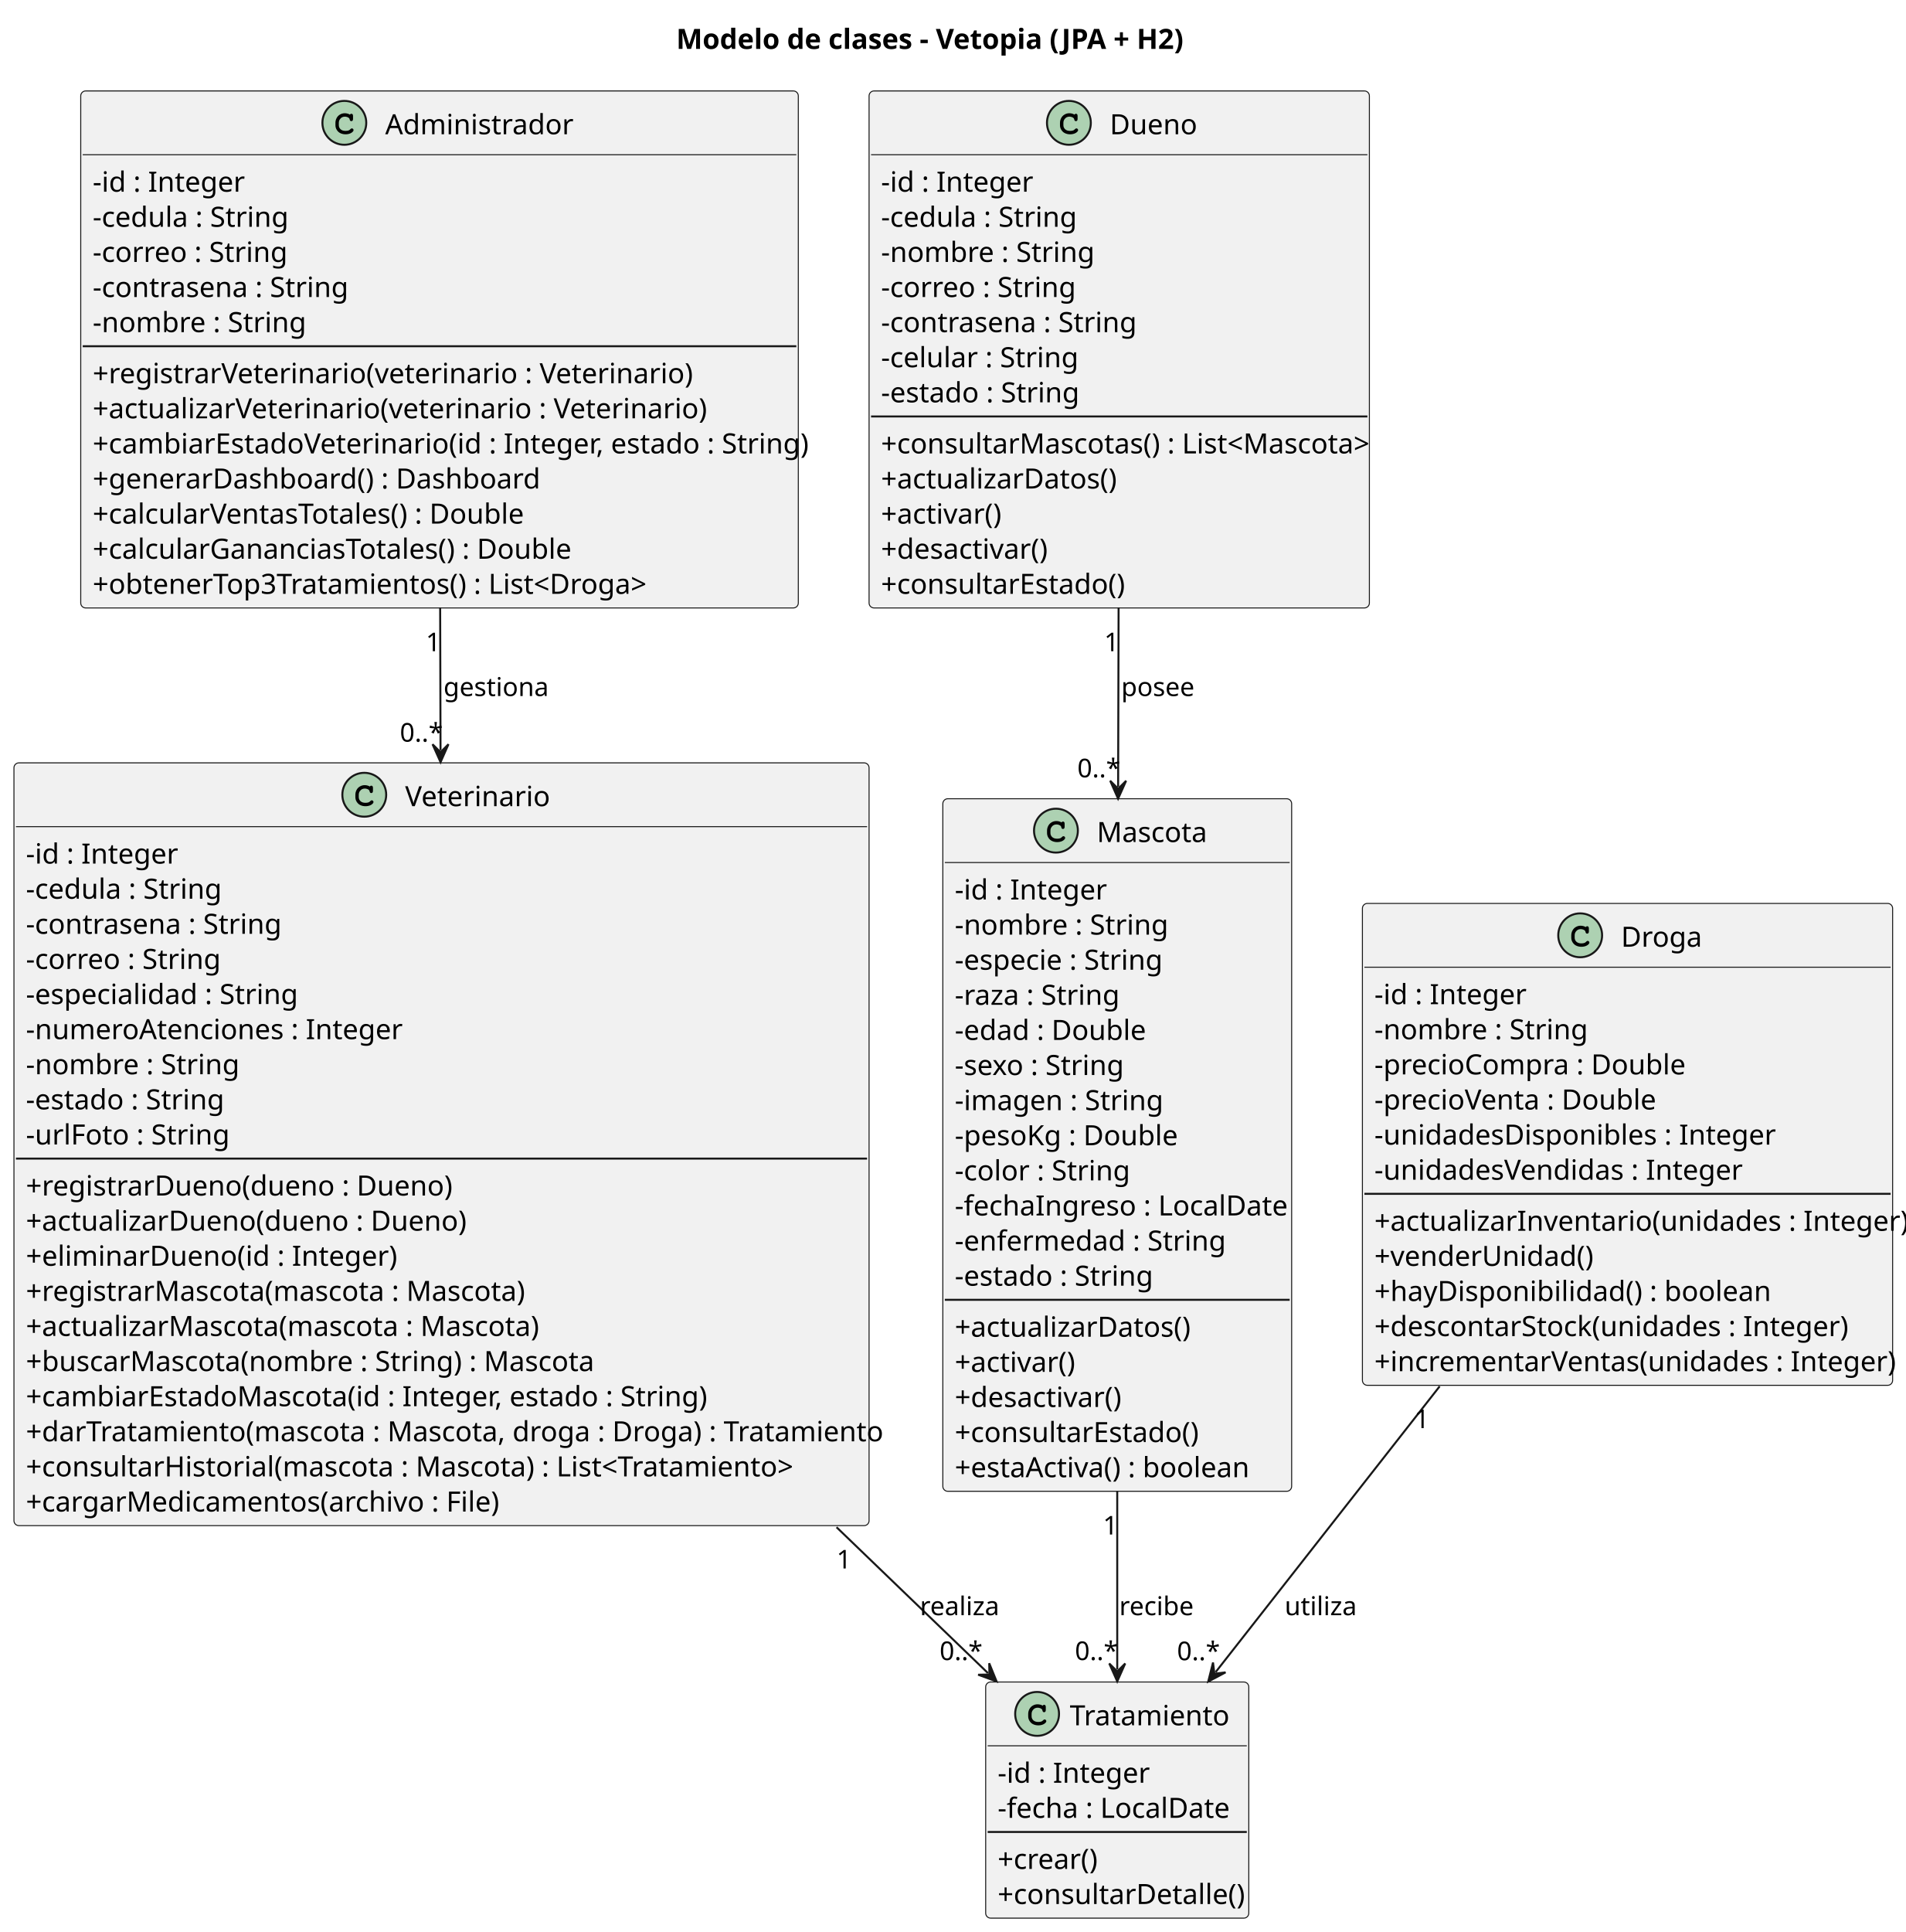
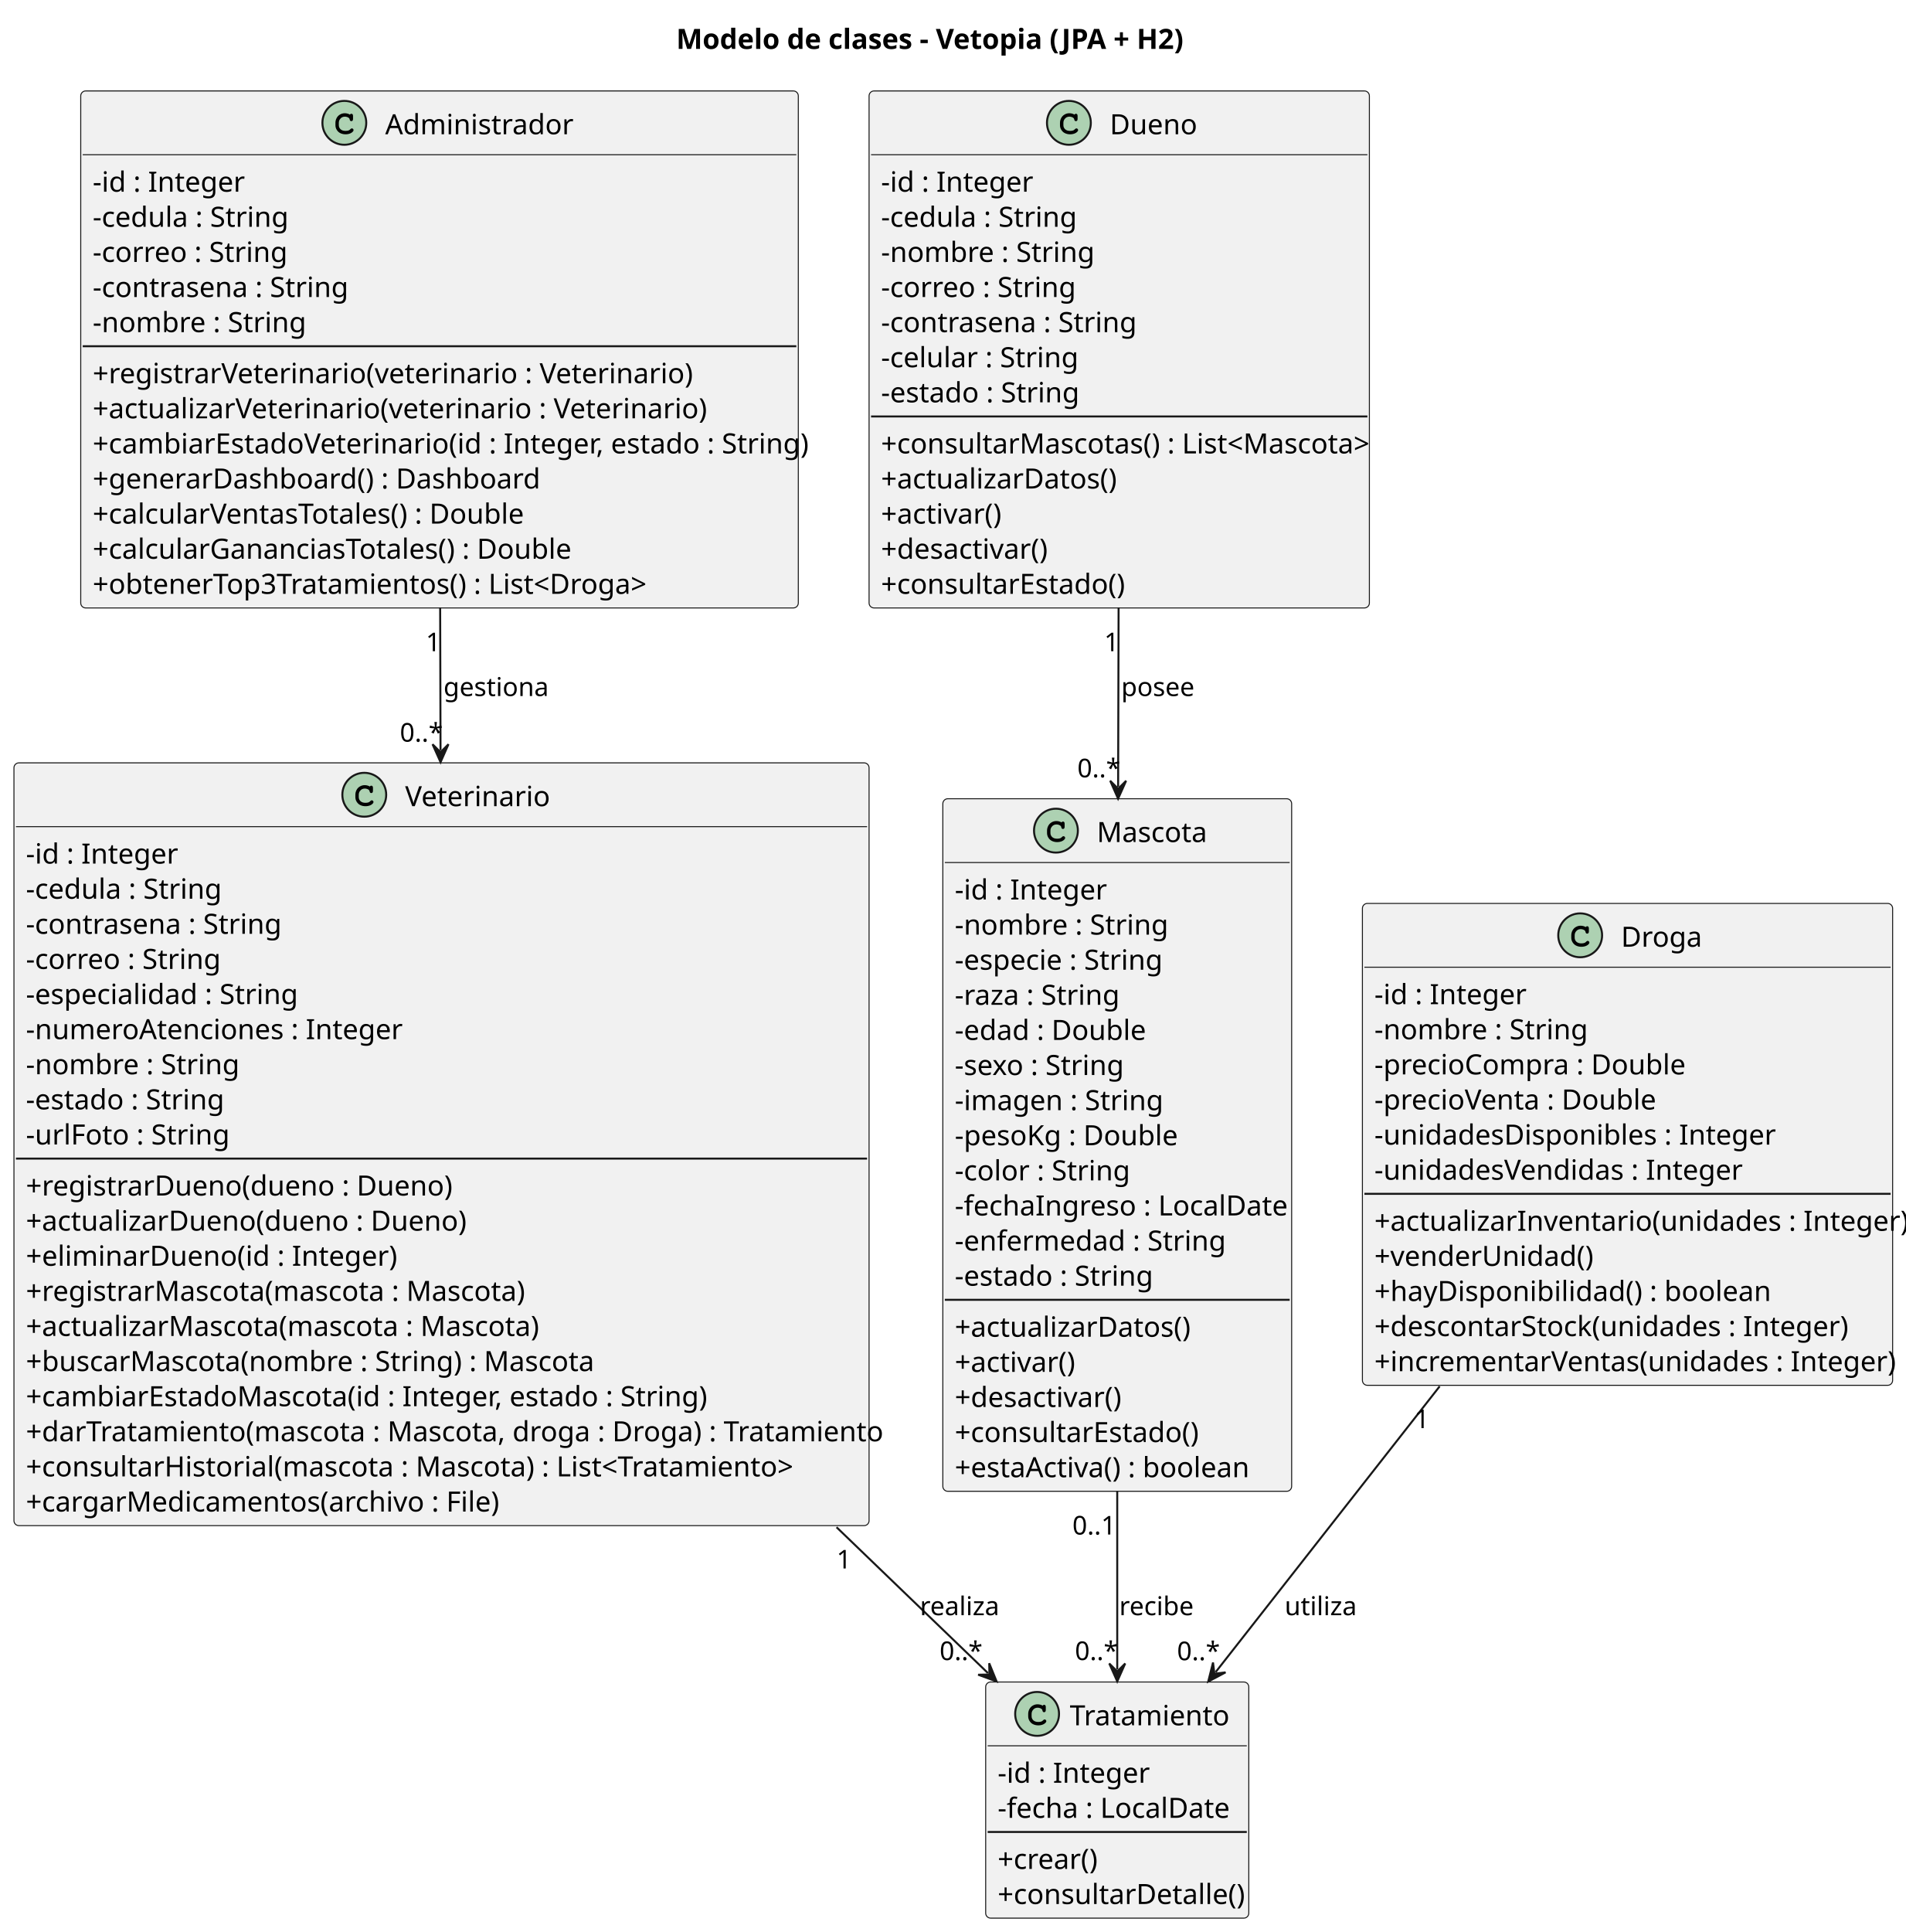
<svg xmlns="http://www.w3.org/2000/svg" contentStyleType="text/css" height="969px" preserveAspectRatio="none" style="width:956px;height:969px;background:#FFFFFF;" version="1.1" viewBox="0 0 956 969" width="956px" zoomAndPan="magnify">
  <defs />
  <g>
    <text fill="#000000" font-family="sans-serif" font-size="14" font-weight="bold" lengthAdjust="spacing" textLength="264" x="339.25" y="24.533">Modelo de clases - Vetopia (JPA + H2)</text>
    <g id="elem_Administrador">
      <rect codeLine="16" fill="#F1F1F1" height="259.312" id="Administrador" rx="2.5" ry="2.5" style="stroke:#181818;stroke-width:0.5;" width="360" x="40.5" y="45.609" />
      <ellipse cx="172.75" cy="61.609" fill="#ADD1B2" rx="11" ry="11" style="stroke:#181818;stroke-width:1.0;" />
      <path d="M175.516,57.484 Q175.672,57.266 175.859,57.156 Q176.047,57.047 176.266,57.047 Q176.641,57.047 176.875,57.312 Q177.109,57.562 177.109,58.172 L177.109,59.625 Q177.109,60.234 176.875,60.5 Q176.641,60.766 176.266,60.766 Q175.922,60.766 175.719,60.562 Q175.516,60.375 175.406,59.859 Q175.359,59.5 175.172,59.312 Q174.844,58.938 174.234,58.719 Q173.625,58.5 173,58.5 Q172.234,58.5 171.594,58.828 Q170.969,59.156 170.469,59.906 Q169.984,60.656 169.984,61.688 L169.984,62.781 Q169.984,64.016 170.875,64.844 Q171.766,65.656 173.359,65.656 Q174.297,65.656 174.953,65.406 Q175.344,65.25 175.766,64.812 Q176.031,64.547 176.172,64.469 Q176.328,64.391 176.531,64.391 Q176.859,64.391 177.109,64.656 Q177.375,64.906 177.375,65.25 Q177.375,65.594 177.031,66 Q176.531,66.578 175.734,66.906 Q174.656,67.359 173.359,67.359 Q171.844,67.359 170.641,66.734 Q169.656,66.234 168.969,65.172 Q168.281,64.094 168.281,62.812 L168.281,61.656 Q168.281,60.328 168.891,59.188 Q169.516,58.031 170.609,57.422 Q171.703,56.797 172.938,56.797 Q173.672,56.797 174.312,56.969 Q174.969,57.125 175.516,57.484 Z " fill="#000000" />
      <text fill="#000000" font-family="sans-serif" font-size="14" lengthAdjust="spacing" textLength="87" x="193.25" y="67.338">Administrador</text>
      <line style="stroke:#181818;stroke-width:0.5;" x1="41.5" x2="399.5" y1="77.609" y2="77.609" />
      <text fill="#000000" font-family="sans-serif" font-size="14" lengthAdjust="spacing" textLength="72" x="46.5" y="96.143">-id : Integer</text>
      <text fill="#000000" font-family="sans-serif" font-size="14" lengthAdjust="spacing" textLength="96" x="46.5" y="113.752">-cedula : String</text>
      <text fill="#000000" font-family="sans-serif" font-size="14" lengthAdjust="spacing" textLength="95" x="46.5" y="131.361">-correo : String</text>
      <text fill="#000000" font-family="sans-serif" font-size="14" lengthAdjust="spacing" textLength="125" x="46.5" y="148.971">-contrasena : String</text>
      <text fill="#000000" font-family="sans-serif" font-size="14" lengthAdjust="spacing" textLength="102" x="46.5" y="166.58">-nombre : String</text>
      <line style="stroke:#181818;stroke-width:1.0;" x1="41.5" x2="399.5" y1="173.656" y2="173.656" />
      <text fill="#000000" font-family="sans-serif" font-size="14" lengthAdjust="spacing" textLength="288" x="46.5" y="192.19">+registrarVeterinario(veterinario : Veterinario)</text>
      <text fill="#000000" font-family="sans-serif" font-size="14" lengthAdjust="spacing" textLength="295" x="46.5" y="209.799">+actualizarVeterinario(veterinario : Veterinario)</text>
      <text fill="#000000" font-family="sans-serif" font-size="14" lengthAdjust="spacing" textLength="348" x="46.5" y="227.408">+cambiarEstadoVeterinario(id : Integer, estado : String)</text>
      <text fill="#000000" font-family="sans-serif" font-size="14" lengthAdjust="spacing" textLength="220" x="46.5" y="245.018">+generarDashboard() : Dashboard</text>
      <text fill="#000000" font-family="sans-serif" font-size="14" lengthAdjust="spacing" textLength="215" x="46.5" y="262.627">+calcularVentasTotales() : Double</text>
      <text fill="#000000" font-family="sans-serif" font-size="14" lengthAdjust="spacing" textLength="239" x="46.5" y="280.236">+calcularGananciasTotales() : Double</text>
      <text fill="#000000" font-family="sans-serif" font-size="14" lengthAdjust="spacing" textLength="272" x="46.5" y="297.846">+obtenerTop3Tratamientos() : List&lt;Droga&gt;</text>
    </g>
    <g id="elem_Dueno">
      <rect codeLine="32" fill="#F1F1F1" height="259.312" id="Dueno" rx="2.5" ry="2.5" style="stroke:#181818;stroke-width:0.5;" width="251" x="436" y="45.609" />
      <ellipse cx="536.25" cy="61.609" fill="#ADD1B2" rx="11" ry="11" style="stroke:#181818;stroke-width:1.0;" />
      <path d="M539.016,57.484 Q539.172,57.266 539.359,57.156 Q539.547,57.047 539.766,57.047 Q540.141,57.047 540.375,57.312 Q540.609,57.562 540.609,58.172 L540.609,59.625 Q540.609,60.234 540.375,60.5 Q540.141,60.766 539.766,60.766 Q539.422,60.766 539.219,60.562 Q539.016,60.375 538.906,59.859 Q538.859,59.5 538.672,59.312 Q538.344,58.938 537.734,58.719 Q537.125,58.5 536.5,58.5 Q535.734,58.5 535.094,58.828 Q534.469,59.156 533.969,59.906 Q533.484,60.656 533.484,61.688 L533.484,62.781 Q533.484,64.016 534.375,64.844 Q535.266,65.656 536.859,65.656 Q537.797,65.656 538.453,65.406 Q538.844,65.25 539.266,64.812 Q539.531,64.547 539.672,64.469 Q539.828,64.391 540.031,64.391 Q540.359,64.391 540.609,64.656 Q540.875,64.906 540.875,65.25 Q540.875,65.594 540.531,66 Q540.031,66.578 539.234,66.906 Q538.156,67.359 536.859,67.359 Q535.344,67.359 534.141,66.734 Q533.156,66.234 532.469,65.172 Q531.781,64.094 531.781,62.812 L531.781,61.656 Q531.781,60.328 532.391,59.188 Q533.016,58.031 534.109,57.422 Q535.203,56.797 536.438,56.797 Q537.172,56.797 537.812,56.969 Q538.469,57.125 539.016,57.484 Z " fill="#000000" />
      <text fill="#000000" font-family="sans-serif" font-size="14" lengthAdjust="spacing" textLength="42" x="556.75" y="67.338">Dueno</text>
      <line style="stroke:#181818;stroke-width:0.5;" x1="437" x2="686" y1="77.609" y2="77.609" />
      <text fill="#000000" font-family="sans-serif" font-size="14" lengthAdjust="spacing" textLength="72" x="442" y="96.143">-id : Integer</text>
      <text fill="#000000" font-family="sans-serif" font-size="14" lengthAdjust="spacing" textLength="96" x="442" y="113.752">-cedula : String</text>
      <text fill="#000000" font-family="sans-serif" font-size="14" lengthAdjust="spacing" textLength="102" x="442" y="131.361">-nombre : String</text>
      <text fill="#000000" font-family="sans-serif" font-size="14" lengthAdjust="spacing" textLength="95" x="442" y="148.971">-correo : String</text>
      <text fill="#000000" font-family="sans-serif" font-size="14" lengthAdjust="spacing" textLength="125" x="442" y="166.58">-contrasena : String</text>
      <text fill="#000000" font-family="sans-serif" font-size="14" lengthAdjust="spacing" textLength="96" x="442" y="184.19">-celular : String</text>
      <text fill="#000000" font-family="sans-serif" font-size="14" lengthAdjust="spacing" textLength="97" x="442" y="201.799">-estado : String</text>
      <line style="stroke:#181818;stroke-width:1.0;" x1="437" x2="686" y1="208.875" y2="208.875" />
      <text fill="#000000" font-family="sans-serif" font-size="14" lengthAdjust="spacing" textLength="239" x="442" y="227.408">+consultarMascotas() : List&lt;Mascota&gt;</text>
      <text fill="#000000" font-family="sans-serif" font-size="14" lengthAdjust="spacing" textLength="115" x="442" y="245.018">+actualizarDatos()</text>
      <text fill="#000000" font-family="sans-serif" font-size="14" lengthAdjust="spacing" textLength="60" x="442" y="262.627">+activar()</text>
      <text fill="#000000" font-family="sans-serif" font-size="14" lengthAdjust="spacing" textLength="83" x="442" y="280.236">+desactivar()</text>
      <text fill="#000000" font-family="sans-serif" font-size="14" lengthAdjust="spacing" textLength="120" x="442" y="297.846">+consultarEstado()</text>
    </g>
    <g id="elem_Veterinario">
      <rect codeLine="48" fill="#F1F1F1" height="382.578" id="Veterinario" rx="2.5" ry="2.5" style="stroke:#181818;stroke-width:0.5;" width="429" x="7" y="382.609" />
      <ellipse cx="182.75" cy="398.609" fill="#ADD1B2" rx="11" ry="11" style="stroke:#181818;stroke-width:1.0;" />
      <path d="M185.516,394.484 Q185.672,394.266 185.859,394.156 Q186.047,394.047 186.266,394.047 Q186.641,394.047 186.875,394.312 Q187.109,394.562 187.109,395.172 L187.109,396.625 Q187.109,397.234 186.875,397.5 Q186.641,397.766 186.266,397.766 Q185.922,397.766 185.719,397.562 Q185.516,397.375 185.406,396.859 Q185.359,396.5 185.172,396.312 Q184.844,395.938 184.234,395.719 Q183.625,395.5 183,395.5 Q182.234,395.5 181.594,395.828 Q180.969,396.156 180.469,396.906 Q179.984,397.656 179.984,398.688 L179.984,399.781 Q179.984,401.016 180.875,401.844 Q181.766,402.656 183.359,402.656 Q184.297,402.656 184.953,402.406 Q185.344,402.25 185.766,401.812 Q186.031,401.547 186.172,401.469 Q186.328,401.391 186.531,401.391 Q186.859,401.391 187.109,401.656 Q187.375,401.906 187.375,402.25 Q187.375,402.594 187.031,403 Q186.531,403.578 185.734,403.906 Q184.656,404.359 183.359,404.359 Q181.844,404.359 180.641,403.734 Q179.656,403.234 178.969,402.172 Q178.281,401.094 178.281,399.812 L178.281,398.656 Q178.281,397.328 178.891,396.188 Q179.516,395.031 180.609,394.422 Q181.703,393.797 182.938,393.797 Q183.672,393.797 184.312,393.969 Q184.969,394.125 185.516,394.484 Z " fill="#000000" />
      <text fill="#000000" font-family="sans-serif" font-size="14" lengthAdjust="spacing" textLength="69" x="203.25" y="404.338">Veterinario</text>
      <line style="stroke:#181818;stroke-width:0.5;" x1="8" x2="435" y1="414.609" y2="414.609" />
      <text fill="#000000" font-family="sans-serif" font-size="14" lengthAdjust="spacing" textLength="72" x="13" y="433.143">-id : Integer</text>
      <text fill="#000000" font-family="sans-serif" font-size="14" lengthAdjust="spacing" textLength="96" x="13" y="450.752">-cedula : String</text>
      <text fill="#000000" font-family="sans-serif" font-size="14" lengthAdjust="spacing" textLength="125" x="13" y="468.361">-contrasena : String</text>
      <text fill="#000000" font-family="sans-serif" font-size="14" lengthAdjust="spacing" textLength="95" x="13" y="485.971">-correo : String</text>
      <text fill="#000000" font-family="sans-serif" font-size="14" lengthAdjust="spacing" textLength="133" x="13" y="503.58">-especialidad : String</text>
      <text fill="#000000" font-family="sans-serif" font-size="14" lengthAdjust="spacing" textLength="179" x="13" y="521.189">-numeroAtenciones : Integer</text>
      <text fill="#000000" font-family="sans-serif" font-size="14" lengthAdjust="spacing" textLength="102" x="13" y="538.799">-nombre : String</text>
      <text fill="#000000" font-family="sans-serif" font-size="14" lengthAdjust="spacing" textLength="97" x="13" y="556.408">-estado : String</text>
      <text fill="#000000" font-family="sans-serif" font-size="14" lengthAdjust="spacing" textLength="99" x="13" y="574.018">-urlFoto : String</text>
      <line style="stroke:#181818;stroke-width:1.0;" x1="8" x2="435" y1="581.094" y2="581.094" />
      <text fill="#000000" font-family="sans-serif" font-size="14" lengthAdjust="spacing" textLength="207" x="13" y="599.627">+registrarDueno(dueno : Dueno)</text>
      <text fill="#000000" font-family="sans-serif" font-size="14" lengthAdjust="spacing" textLength="214" x="13" y="617.236">+actualizarDueno(dueno : Dueno)</text>
      <text fill="#000000" font-family="sans-serif" font-size="14" lengthAdjust="spacing" textLength="176" x="13" y="634.846">+eliminarDueno(id : Integer)</text>
      <text fill="#000000" font-family="sans-serif" font-size="14" lengthAdjust="spacing" textLength="242" x="13" y="652.455">+registrarMascota(mascota : Mascota)</text>
      <text fill="#000000" font-family="sans-serif" font-size="14" lengthAdjust="spacing" textLength="249" x="13" y="670.064">+actualizarMascota(mascota : Mascota)</text>
      <text fill="#000000" font-family="sans-serif" font-size="14" lengthAdjust="spacing" textLength="276" x="13" y="687.674">+buscarMascota(nombre : String) : Mascota</text>
      <text fill="#000000" font-family="sans-serif" font-size="14" lengthAdjust="spacing" textLength="332" x="13" y="705.283">+cambiarEstadoMascota(id : Integer, estado : String)</text>
      <text fill="#000000" font-family="sans-serif" font-size="14" lengthAdjust="spacing" textLength="417" x="13" y="722.893">+darTratamiento(mascota : Mascota, droga : Droga) : Tratamiento</text>
      <text fill="#000000" font-family="sans-serif" font-size="14" lengthAdjust="spacing" textLength="370" x="13" y="740.502">+consultarHistorial(mascota : Mascota) : List&lt;Tratamiento&gt;</text>
      <text fill="#000000" font-family="sans-serif" font-size="14" lengthAdjust="spacing" textLength="231" x="13" y="758.111">+cargarMedicamentos(archivo : File)</text>
    </g>
    <g id="elem_Mascota">
      <rect codeLine="71" fill="#F1F1F1" height="347.359" id="Mascota" rx="2.5" ry="2.5" style="stroke:#181818;stroke-width:0.5;" width="175" x="473" y="400.609" />
      <ellipse cx="529.75" cy="416.609" fill="#ADD1B2" rx="11" ry="11" style="stroke:#181818;stroke-width:1.0;" />
      <path d="M532.516,412.484 Q532.672,412.266 532.859,412.156 Q533.047,412.047 533.266,412.047 Q533.641,412.047 533.875,412.312 Q534.109,412.562 534.109,413.172 L534.109,414.625 Q534.109,415.234 533.875,415.5 Q533.641,415.766 533.266,415.766 Q532.922,415.766 532.719,415.562 Q532.516,415.375 532.406,414.859 Q532.359,414.5 532.172,414.312 Q531.844,413.938 531.234,413.719 Q530.625,413.5 530,413.5 Q529.234,413.5 528.594,413.828 Q527.969,414.156 527.469,414.906 Q526.984,415.656 526.984,416.688 L526.984,417.781 Q526.984,419.016 527.875,419.844 Q528.766,420.656 530.359,420.656 Q531.297,420.656 531.953,420.406 Q532.344,420.25 532.766,419.812 Q533.031,419.547 533.172,419.469 Q533.328,419.391 533.531,419.391 Q533.859,419.391 534.109,419.656 Q534.375,419.906 534.375,420.25 Q534.375,420.594 534.031,421 Q533.531,421.578 532.734,421.906 Q531.656,422.359 530.359,422.359 Q528.844,422.359 527.641,421.734 Q526.656,421.234 525.969,420.172 Q525.281,419.094 525.281,417.812 L525.281,416.656 Q525.281,415.328 525.891,414.188 Q526.516,413.031 527.609,412.422 Q528.703,411.797 529.938,411.797 Q530.672,411.797 531.312,411.969 Q531.969,412.125 532.516,412.484 Z " fill="#000000" />
      <text fill="#000000" font-family="sans-serif" font-size="14" lengthAdjust="spacing" textLength="53" x="550.25" y="422.338">Mascota</text>
      <line style="stroke:#181818;stroke-width:0.5;" x1="474" x2="647" y1="432.609" y2="432.609" />
      <text fill="#000000" font-family="sans-serif" font-size="14" lengthAdjust="spacing" textLength="72" x="479" y="451.143">-id : Integer</text>
      <text fill="#000000" font-family="sans-serif" font-size="14" lengthAdjust="spacing" textLength="102" x="479" y="468.752">-nombre : String</text>
      <text fill="#000000" font-family="sans-serif" font-size="14" lengthAdjust="spacing" textLength="103" x="479" y="486.361">-especie : String</text>
      <text fill="#000000" font-family="sans-serif" font-size="14" lengthAdjust="spacing" textLength="81" x="479" y="503.971">-raza : String</text>
      <text fill="#000000" font-family="sans-serif" font-size="14" lengthAdjust="spacing" textLength="94" x="479" y="521.58">-edad : Double</text>
      <text fill="#000000" font-family="sans-serif" font-size="14" lengthAdjust="spacing" textLength="83" x="479" y="539.189">-sexo : String</text>
      <text fill="#000000" font-family="sans-serif" font-size="14" lengthAdjust="spacing" textLength="100" x="479" y="556.799">-imagen : String</text>
      <text fill="#000000" font-family="sans-serif" font-size="14" lengthAdjust="spacing" textLength="110" x="479" y="574.408">-pesoKg : Double</text>
      <text fill="#000000" font-family="sans-serif" font-size="14" lengthAdjust="spacing" textLength="85" x="479" y="592.018">-color : String</text>
      <text fill="#000000" font-family="sans-serif" font-size="14" lengthAdjust="spacing" textLength="163" x="479" y="609.627">-fechaIngreso : LocalDate</text>
      <text fill="#000000" font-family="sans-serif" font-size="14" lengthAdjust="spacing" textLength="130" x="479" y="627.236">-enfermedad : String</text>
      <text fill="#000000" font-family="sans-serif" font-size="14" lengthAdjust="spacing" textLength="97" x="479" y="644.846">-estado : String</text>
      <line style="stroke:#181818;stroke-width:1.0;" x1="474" x2="647" y1="651.922" y2="651.922" />
      <text fill="#000000" font-family="sans-serif" font-size="14" lengthAdjust="spacing" textLength="115" x="479" y="670.455">+actualizarDatos()</text>
      <text fill="#000000" font-family="sans-serif" font-size="14" lengthAdjust="spacing" textLength="60" x="479" y="688.064">+activar()</text>
      <text fill="#000000" font-family="sans-serif" font-size="14" lengthAdjust="spacing" textLength="83" x="479" y="705.674">+desactivar()</text>
      <text fill="#000000" font-family="sans-serif" font-size="14" lengthAdjust="spacing" textLength="120" x="479" y="723.283">+consultarEstado()</text>
      <text fill="#000000" font-family="sans-serif" font-size="14" lengthAdjust="spacing" textLength="146" x="479" y="740.893">+estaActiva() : boolean</text>
    </g>
    <g id="elem_Tratamiento">
      <rect codeLine="92" fill="#F1F1F1" height="118.438" id="Tratamiento" rx="2.5" ry="2.5" style="stroke:#181818;stroke-width:0.5;" width="132" x="494.5" y="843.609" />
      <ellipse cx="520.3" cy="859.609" fill="#ADD1B2" rx="11" ry="11" style="stroke:#181818;stroke-width:1.0;" />
      <path d="M523.066,855.484 Q523.222,855.266 523.409,855.156 Q523.597,855.047 523.816,855.047 Q524.191,855.047 524.425,855.312 Q524.659,855.562 524.659,856.172 L524.659,857.625 Q524.659,858.234 524.425,858.5 Q524.191,858.766 523.816,858.766 Q523.472,858.766 523.269,858.562 Q523.066,858.375 522.956,857.859 Q522.909,857.5 522.722,857.312 Q522.394,856.938 521.784,856.719 Q521.175,856.5 520.55,856.5 Q519.784,856.5 519.144,856.828 Q518.519,857.156 518.019,857.906 Q517.534,858.656 517.534,859.688 L517.534,860.781 Q517.534,862.016 518.425,862.844 Q519.316,863.656 520.909,863.656 Q521.847,863.656 522.503,863.406 Q522.894,863.25 523.316,862.812 Q523.581,862.547 523.722,862.469 Q523.878,862.391 524.081,862.391 Q524.409,862.391 524.659,862.656 Q524.925,862.906 524.925,863.25 Q524.925,863.594 524.581,864 Q524.081,864.578 523.284,864.906 Q522.206,865.359 520.909,865.359 Q519.394,865.359 518.191,864.734 Q517.206,864.234 516.519,863.172 Q515.831,862.094 515.831,860.812 L515.831,859.656 Q515.831,858.328 516.441,857.188 Q517.066,856.031 518.159,855.422 Q519.253,854.797 520.487,854.797 Q521.222,854.797 521.862,854.969 Q522.519,855.125 523.066,855.484 Z " fill="#000000" />
      <text fill="#000000" font-family="sans-serif" font-size="14" lengthAdjust="spacing" textLength="76" x="536.7" y="865.338">Tratamiento</text>
      <line style="stroke:#181818;stroke-width:0.5;" x1="495.5" x2="625.5" y1="875.609" y2="875.609" />
      <text fill="#000000" font-family="sans-serif" font-size="14" lengthAdjust="spacing" textLength="72" x="500.5" y="894.143">-id : Integer</text>
      <text fill="#000000" font-family="sans-serif" font-size="14" lengthAdjust="spacing" textLength="116" x="500.5" y="911.752">-fecha : LocalDate</text>
      <line style="stroke:#181818;stroke-width:1.0;" x1="495.5" x2="625.5" y1="918.828" y2="918.828" />
      <text fill="#000000" font-family="sans-serif" font-size="14" lengthAdjust="spacing" textLength="51" x="500.5" y="937.361">+crear()</text>
      <text fill="#000000" font-family="sans-serif" font-size="14" lengthAdjust="spacing" textLength="120" x="500.5" y="954.971">+consultarDetalle()</text>
    </g>
    <g id="elem_Droga">
      <rect codeLine="100" fill="#F1F1F1" height="241.703" id="Droga" rx="2.5" ry="2.5" style="stroke:#181818;stroke-width:0.5;" width="266" x="683.5" y="453.109" />
      <ellipse cx="792.75" cy="469.109" fill="#ADD1B2" rx="11" ry="11" style="stroke:#181818;stroke-width:1.0;" />
      <path d="M795.516,464.984 Q795.672,464.766 795.859,464.656 Q796.047,464.547 796.266,464.547 Q796.641,464.547 796.875,464.812 Q797.109,465.062 797.109,465.672 L797.109,467.125 Q797.109,467.734 796.875,468 Q796.641,468.266 796.266,468.266 Q795.922,468.266 795.719,468.062 Q795.516,467.875 795.406,467.359 Q795.359,467 795.172,466.812 Q794.844,466.438 794.234,466.219 Q793.625,466 793,466 Q792.234,466 791.594,466.328 Q790.969,466.656 790.469,467.406 Q789.984,468.156 789.984,469.188 L789.984,470.281 Q789.984,471.516 790.875,472.344 Q791.766,473.156 793.359,473.156 Q794.297,473.156 794.953,472.906 Q795.344,472.75 795.766,472.312 Q796.031,472.047 796.172,471.969 Q796.328,471.891 796.531,471.891 Q796.859,471.891 797.109,472.156 Q797.375,472.406 797.375,472.75 Q797.375,473.094 797.031,473.5 Q796.531,474.078 795.734,474.406 Q794.656,474.859 793.359,474.859 Q791.844,474.859 790.641,474.234 Q789.656,473.734 788.969,472.672 Q788.281,471.594 788.281,470.312 L788.281,469.156 Q788.281,467.828 788.891,466.688 Q789.516,465.531 790.609,464.922 Q791.703,464.297 792.938,464.297 Q793.672,464.297 794.312,464.469 Q794.969,464.625 795.516,464.984 Z " fill="#000000" />
      <text fill="#000000" font-family="sans-serif" font-size="14" lengthAdjust="spacing" textLength="39" x="813.25" y="474.838">Droga</text>
      <line style="stroke:#181818;stroke-width:0.5;" x1="684.5" x2="948.5" y1="485.109" y2="485.109" />
      <text fill="#000000" font-family="sans-serif" font-size="14" lengthAdjust="spacing" textLength="72" x="689.5" y="503.643">-id : Integer</text>
      <text fill="#000000" font-family="sans-serif" font-size="14" lengthAdjust="spacing" textLength="102" x="689.5" y="521.252">-nombre : String</text>
      <text fill="#000000" font-family="sans-serif" font-size="14" lengthAdjust="spacing" textLength="151" x="689.5" y="538.861">-precioCompra : Double</text>
      <text fill="#000000" font-family="sans-serif" font-size="14" lengthAdjust="spacing" textLength="138" x="689.5" y="556.471">-precioVenta : Double</text>
      <text fill="#000000" font-family="sans-serif" font-size="14" lengthAdjust="spacing" textLength="192" x="689.5" y="574.08">-unidadesDisponibles : Integer</text>
      <text fill="#000000" font-family="sans-serif" font-size="14" lengthAdjust="spacing" textLength="178" x="689.5" y="591.689">-unidadesVendidas : Integer</text>
      <line style="stroke:#181818;stroke-width:1.0;" x1="684.5" x2="948.5" y1="598.766" y2="598.766" />
      <text fill="#000000" font-family="sans-serif" font-size="14" lengthAdjust="spacing" textLength="254" x="689.5" y="617.299">+actualizarInventario(unidades : Integer)</text>
      <text fill="#000000" font-family="sans-serif" font-size="14" lengthAdjust="spacing" textLength="106" x="689.5" y="634.908">+venderUnidad()</text>
      <text fill="#000000" font-family="sans-serif" font-size="14" lengthAdjust="spacing" textLength="192" x="689.5" y="652.518">+hayDisponibilidad() : boolean</text>
      <text fill="#000000" font-family="sans-serif" font-size="14" lengthAdjust="spacing" textLength="230" x="689.5" y="670.127">+descontarStock(unidades : Integer)</text>
      <text fill="#000000" font-family="sans-serif" font-size="14" lengthAdjust="spacing" textLength="251" x="689.5" y="687.736">+incrementarVentas(unidades : Integer)</text>
    </g>
    <g id="link_Administrador_Veterinario">
      <path codeLine="115" d="M220.82,304.729 C220.89,329.529 220.934,349.999 221.004,376.279 " fill="none" id="Administrador-to-Veterinario" style="stroke:#181818;stroke-width:1.0;" />
      <polygon fill="#181818" points="221.02,382.279,224.996,373.269,221.007,377.279,216.996,373.29,221.02,382.279" style="stroke:#181818;stroke-width:1.0;" />
      <text fill="#000000" font-family="sans-serif" font-size="13" lengthAdjust="spacing" textLength="49" x="222.5" y="349.104">gestiona</text>
      <text fill="#000000" font-family="sans-serif" font-size="13" lengthAdjust="spacing" textLength="7" x="213.626" y="326.612">1</text>
      <text fill="#000000" font-family="sans-serif" font-size="13" lengthAdjust="spacing" textLength="20" x="200.611" y="371.984">0..*</text>
    </g>
    <g id="link_Dueno_Mascota">
      <path codeLine="116" d="M561.18,304.729 C561.1,335.299 561.037,362.409 560.947,394.599 " fill="none" id="Dueno-to-Mascota" style="stroke:#181818;stroke-width:1.0;" />
      <polygon fill="#181818" points="560.93,400.599,564.955,391.611,560.944,395.599,556.955,391.588,560.93,400.599" style="stroke:#181818;stroke-width:1.0;" />
      <text fill="#000000" font-family="sans-serif" font-size="13" lengthAdjust="spacing" textLength="35" x="562.5" y="349.104">posee</text>
      <text fill="#000000" font-family="sans-serif" font-size="13" lengthAdjust="spacing" textLength="7" x="553.947" y="326.612">1</text>
      <text fill="#000000" font-family="sans-serif" font-size="13" lengthAdjust="spacing" textLength="20" x="540.496" y="389.87">0..*</text>
    </g>
    <g id="link_Veterinario_Tratamiento">
      <path codeLine="117" d="M419.68,765.979 C448.8,794.029 472.439,816.797 495.659,839.167 " fill="none" id="Veterinario-to-Tratamiento" style="stroke:#181818;stroke-width:1.0;" />
      <polygon fill="#181818" points="499.98,843.329,496.274,834.205,496.379,839.86,490.723,839.966,499.98,843.329" style="stroke:#181818;stroke-width:1.0;" />
      <text fill="#000000" font-family="sans-serif" font-size="13" lengthAdjust="spacing" textLength="38" x="461.5" y="810.105">realiza</text>
      <text fill="#000000" font-family="sans-serif" font-size="13" lengthAdjust="spacing" textLength="7" x="419.676" y="786.671">1</text>
      <text fill="#000000" font-family="sans-serif" font-size="13" lengthAdjust="spacing" textLength="20" x="471.385" y="832.62">0..*</text>
    </g>
    <g id="link_Mascota_Tratamiento">
      <path codeLine="118" d="M560.5,747.919 C560.5,782.339 560.5,810.189 560.5,837.319 " fill="none" id="Mascota-to-Tratamiento" style="stroke:#181818;stroke-width:1.0;" />
      <polygon fill="#181818" points="560.5,843.319,564.5,834.319,560.5,838.319,556.5,834.319,560.5,843.319" style="stroke:#181818;stroke-width:1.0;" />
      <text fill="#000000" font-family="sans-serif" font-size="13" lengthAdjust="spacing" textLength="35" x="561.5" y="810.105">recibe</text>
-       <text fill="#000000" font-family="sans-serif" font-size="13" lengthAdjust="spacing" textLength="7" x="553.341" y="769.653">1</text>
+       <text fill="#000000" font-family="sans-serif" font-size="13" lengthAdjust="spacing" textLength="22" x="538.002" y="769.653">0..1</text>
      <text fill="#000000" font-family="sans-serif" font-size="13" lengthAdjust="spacing" textLength="20" x="539.281" y="832.608">0..*</text>
    </g>
    <g id="link_Droga_Tratamiento">
      <path codeLine="119" d="M722.27,695.299 C682.63,745.839 642.052,797.598 609.852,838.668 " fill="none" id="Droga-to-Tratamiento" style="stroke:#181818;stroke-width:1.0;" />
      <polygon fill="#181818" points="606.15,843.389,614.851,838.775,609.235,839.455,608.555,833.839,606.15,843.389" style="stroke:#181818;stroke-width:1.0;" />
      <text fill="#000000" font-family="sans-serif" font-size="13" lengthAdjust="spacing" textLength="34" x="644.5" y="810.105">utiliza</text>
      <text fill="#000000" font-family="sans-serif" font-size="13" lengthAdjust="spacing" textLength="7" x="709.62" y="716.282">1</text>
      <text fill="#000000" font-family="sans-serif" font-size="13" lengthAdjust="spacing" textLength="20" x="590.495" y="832.687">0..*</text>
    </g>
  </g>
</svg>
